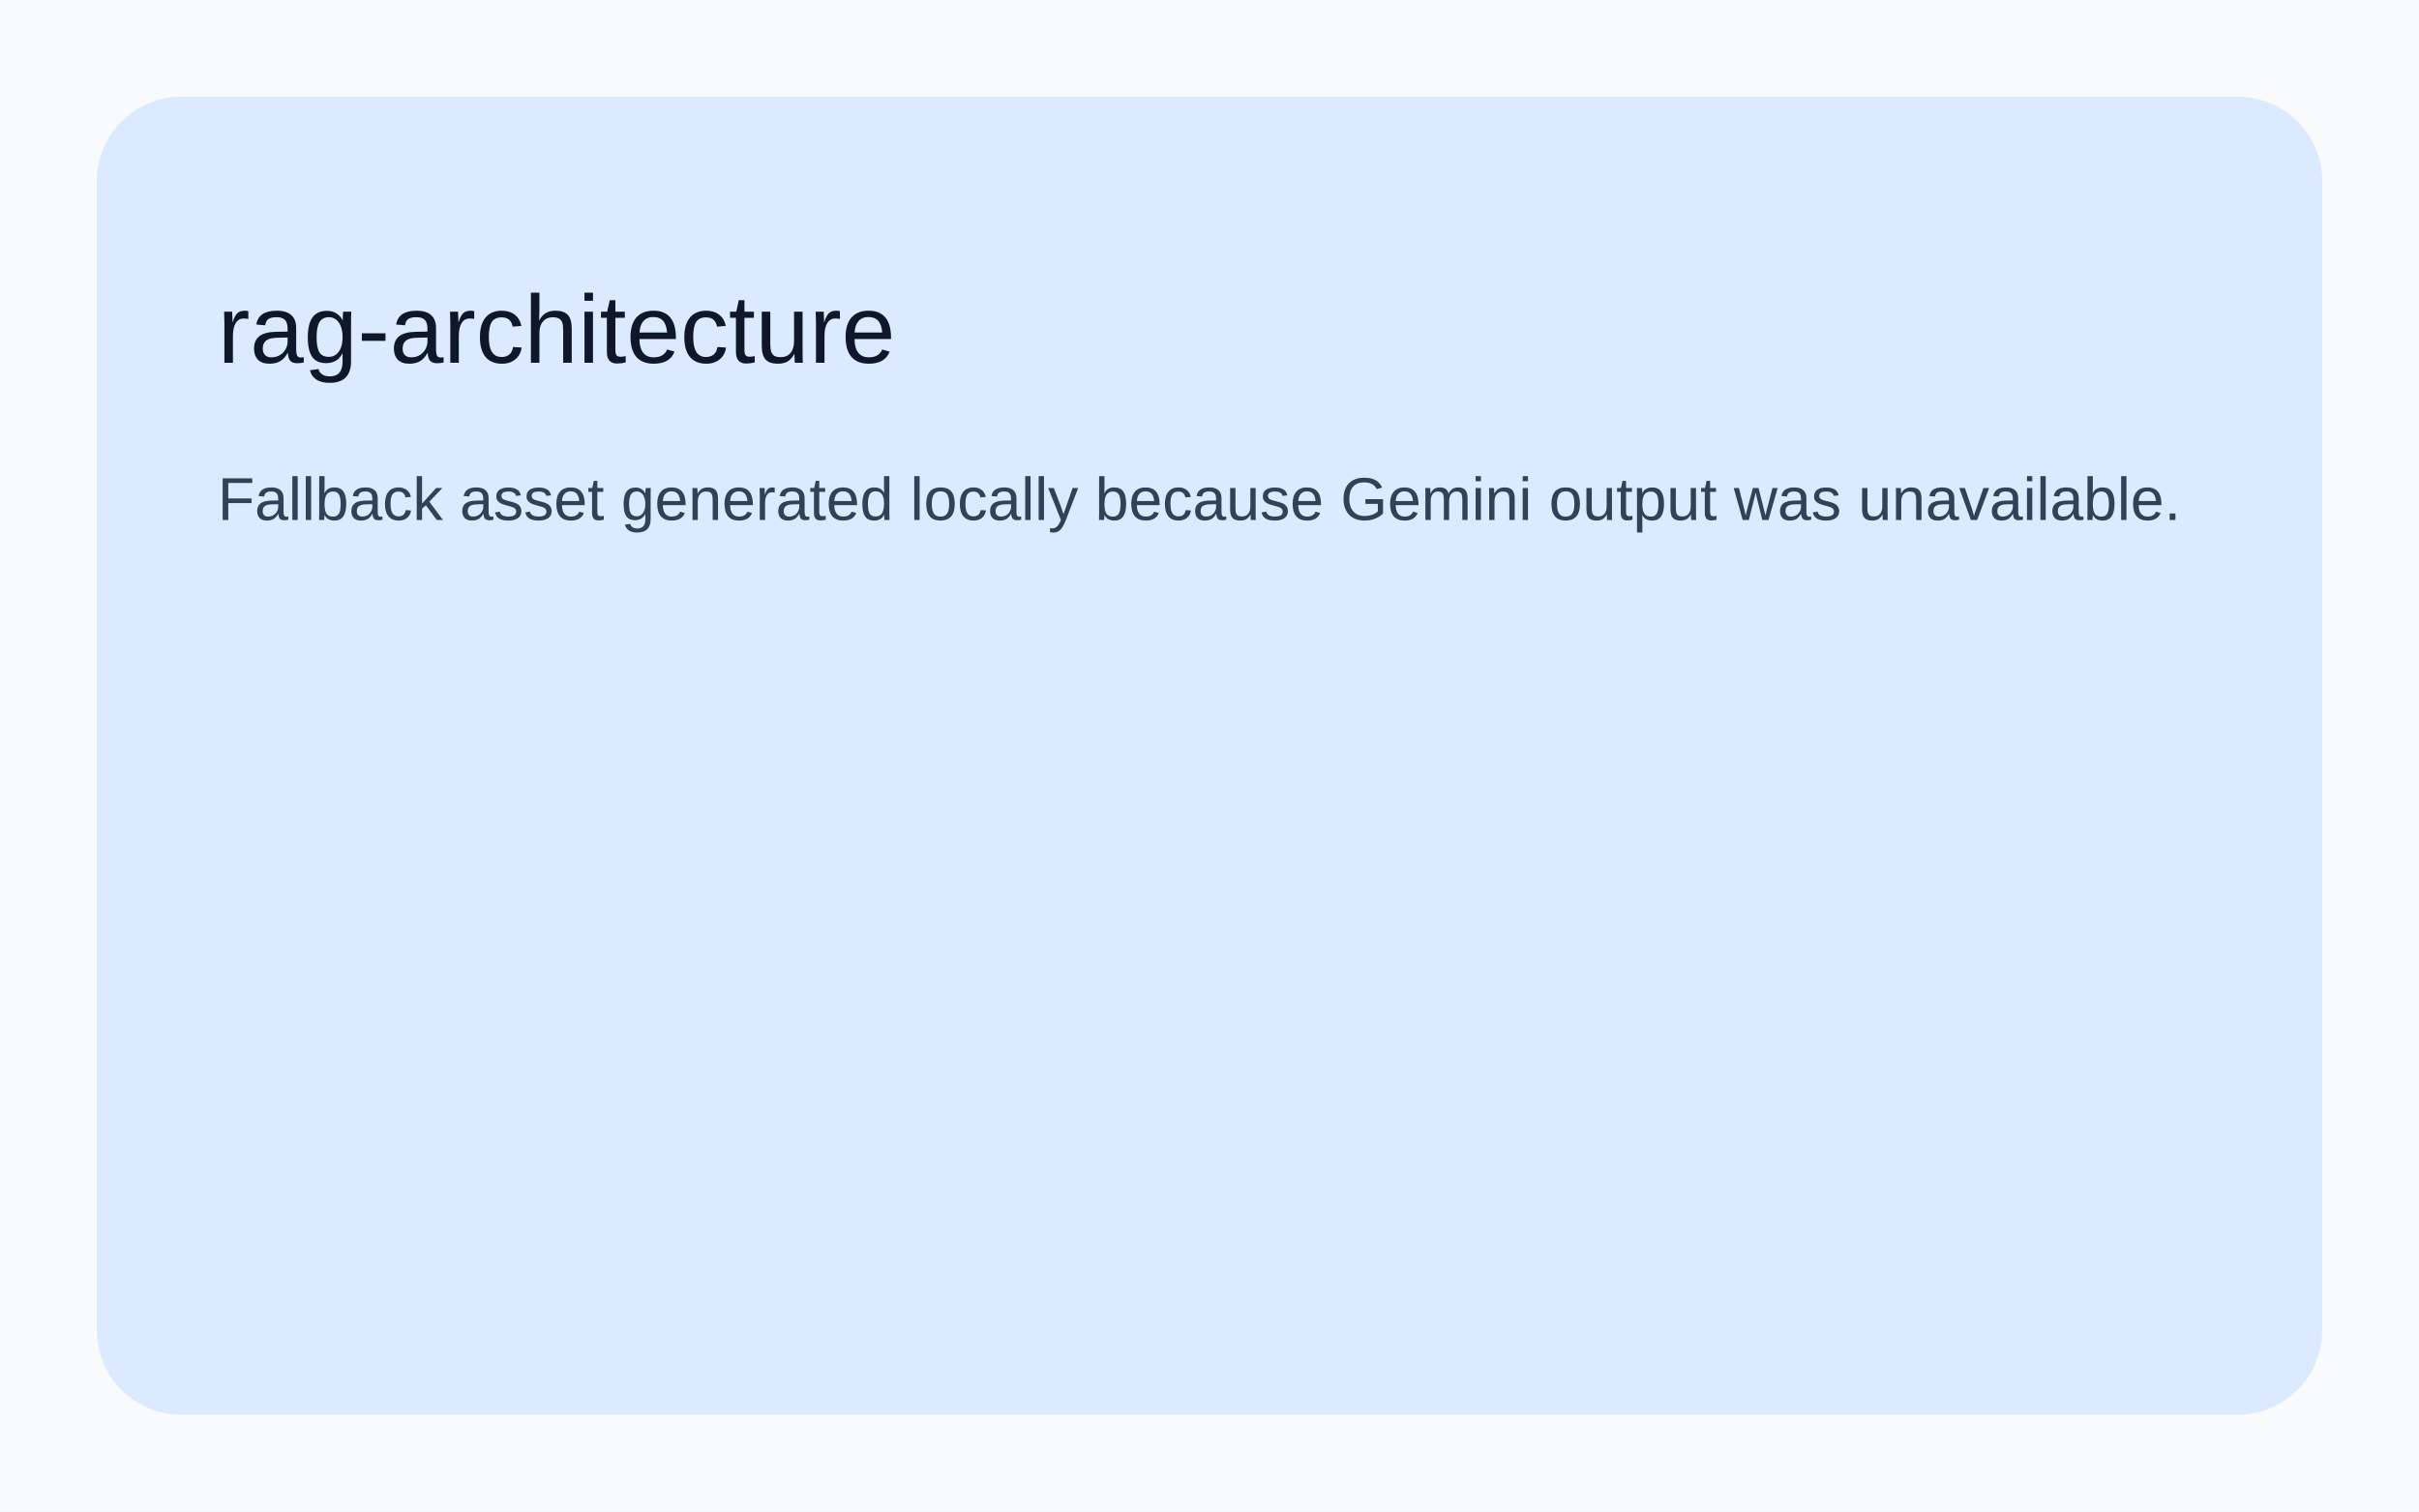
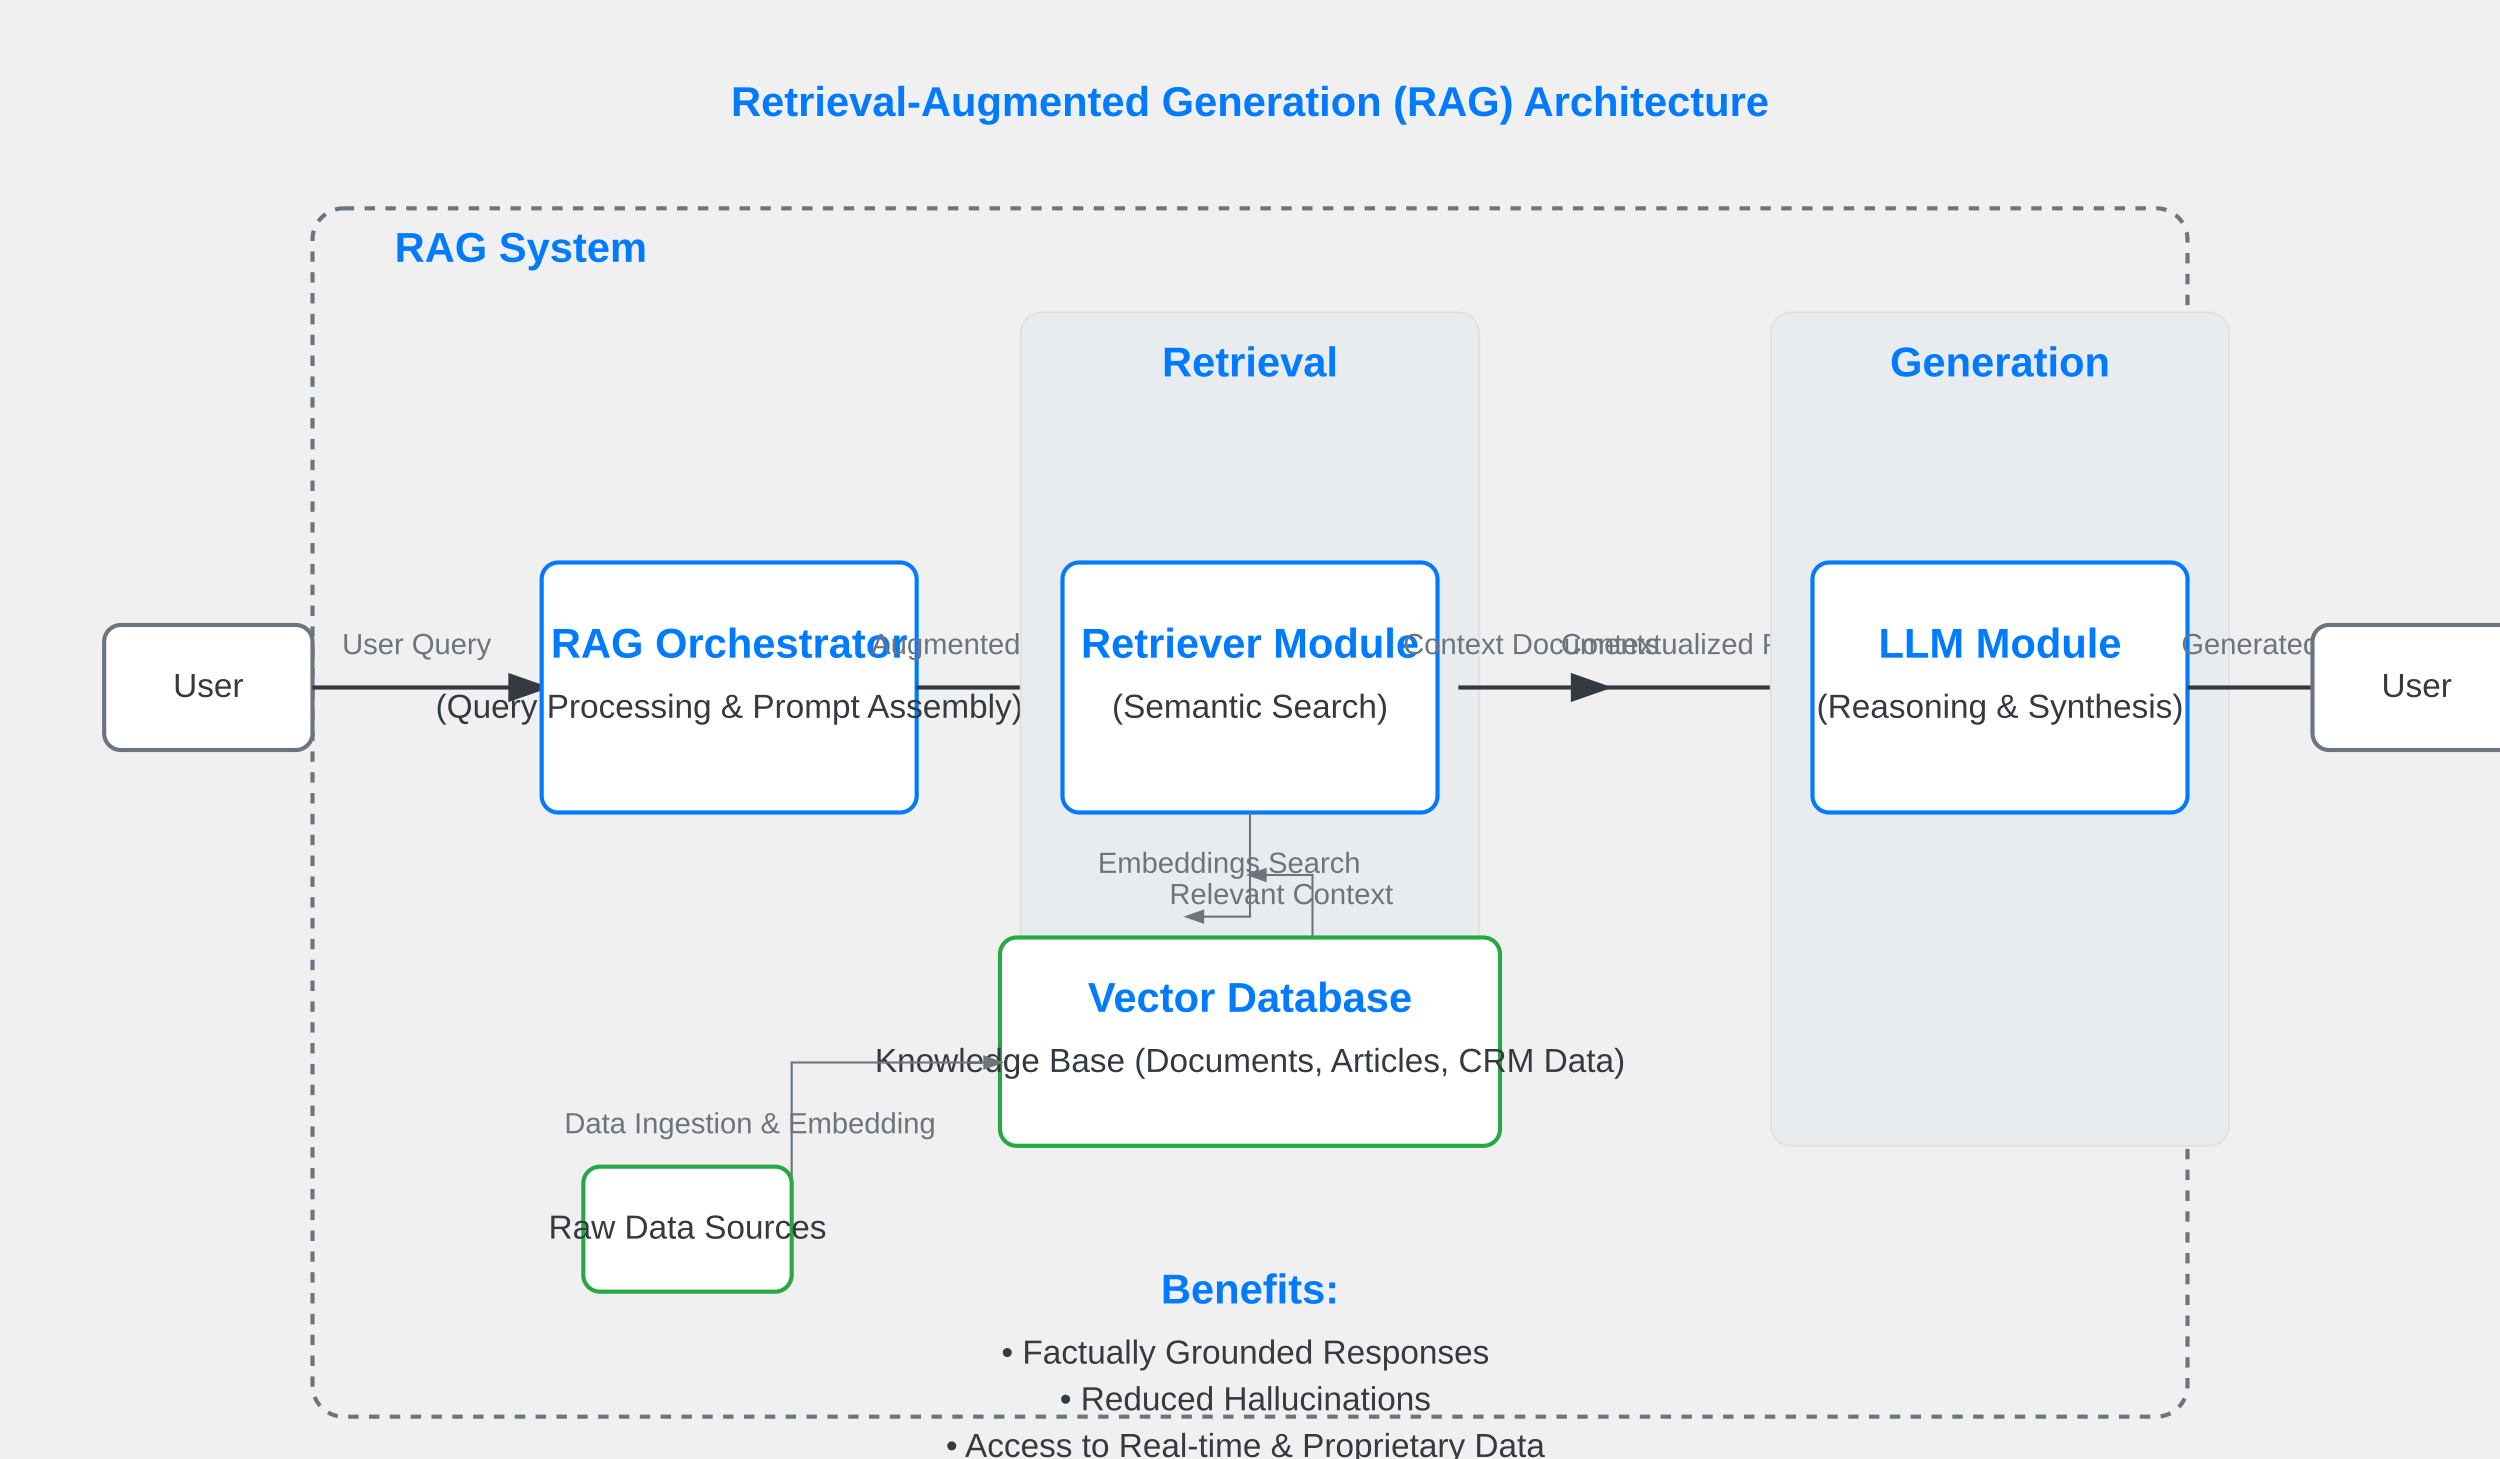
- <svg xmlns="http://www.w3.org/2000/svg" width="800" height="500" viewBox="0 0 800 500">
-   <rect width="800" height="500" fill="#f8fafc" />
-   <rect x="32" y="32" width="736" height="436" rx="28" fill="#dbeafe" />
-   <text x="72" y="120" font-family="Arial" font-size="32" fill="#0f172a">rag-architecture</text>
-   <text x="72" y="172" font-family="Arial" font-size="20" fill="#334155">Fallback asset generated locally because Gemini output was unavailable.</text>
+ <svg xmlns="http://www.w3.org/2000/svg" width="100%" height="700" viewBox="0 0 1200 700" font-family="Segoe UI, Arial, sans-serif">
+   <defs>
+     <marker id="arrowhead" markerWidth="10" markerHeight="7" refX="8" refY="3.5" orient="auto">
+       <polygon points="0 0, 10 3.5, 0 7" fill="#343a40" />
+     </marker>
+     <marker id="arrowhead-light" markerWidth="10" markerHeight="7" refX="8" refY="3.5" orient="auto">
+       <polygon points="0 0, 10 3.5, 0 7" fill="#6c757d" />
+     </marker>
+   </defs>
+   <style>
+     .stage-box {
+       fill: #e9ecef; /* Light gray background */
+       stroke: #dee2e6; /* Lighter border */
+       stroke-width: 1;
+       rx: 10; /* Rounded corners */
+       ry: 10;
+     }
+     .component-box {
+       fill: #ffffff; /* White background */
+       stroke: #007bff; /* Primary blue border */
+       stroke-width: 2;
+       rx: 8;
+       ry: 8;
+     }
+     .data-store-box {
+       fill: #ffffff;
+       stroke: #28a745; /* Green border for data */
+       stroke-width: 2;
+       rx: 8;
+       ry: 8;
+     }
+     .user-box {
+       fill: #ffffff;
+       stroke: #6c757d; /* Gray border for user */
+       stroke-width: 2;
+       rx: 8;
+       ry: 8;
+     }
+     .label-text {
+       font-size: 16px;
+       fill: #343a40; /* Dark text */
+       text-anchor: middle;
+       dominant-baseline: middle;
+     }
+     .stage-title {
+       font-size: 20px;
+       font-weight: bold;
+       fill: #007bff; /* Primary blue for stage titles */
+       text-anchor: middle;
+       dominant-baseline: middle;
+     }
+     .connection-text {
+       font-size: 14px;
+       fill: #6c757d; /* Gray text for connections */
+       text-anchor: middle;
+       dominant-baseline: middle;
+     }
+     .arrow-path {
+       stroke: #343a40; /* Dark gray for main arrows */
+       stroke-width: 2;
+       fill: none;
+       marker-end: url(#arrowhead);
+     }
+     .arrow-path-light {
+       stroke: #6c757d; /* Light gray for secondary arrows */
+       stroke-width: 1;
+       fill: none;
+       marker-end: url(#arrowhead-light);
+     }
+     .container-border {
+       stroke: #6c757d;
+       stroke-width: 2;
+       stroke-dasharray: 5 5; /* Dashed line */
+       fill: none;
+       rx: 15;
+       ry: 15;
+     }
+   </style>
+   <text x="600" y="50" class="stage-title" font-size="32px">Retrieval-Augmented Generation (RAG) Architecture</text>
+   <rect x="150" y="100" width="900" height="580" class="container-border" />
+   <text x="250" y="120" class="stage-title" text-anchor="start" font-size="24px" fill="#6c757d">RAG System</text>
+   <g>
+     <rect x="50" y="300" width="100" height="60" class="user-box" />
+     <text x="100" y="330" class="label-text">User</text>
+   </g>
+   <path d="M 150 330 H 260" class="arrow-path" />
+   <text x="200" y="310" class="connection-text">User Query</text>
+   <g>
+     <rect x="260" y="270" width="180" height="120" class="component-box" />
+     <text x="350" y="310" class="stage-title" font-size="18px" fill="#007bff">RAG Orchestrator</text>
+     <text x="350" y="340" class="label-text" font-size="14px">(Query Processing &amp; Prompt Assembly)</text>
+   </g>
+   <path d="M 440 330 H 510" class="arrow-path" />
+   <text x="475" y="310" class="connection-text">Augmented Query</text>
+   <rect x="490" y="150" width="220" height="400" class="stage-box" />
+   <text x="600" y="175" class="stage-title">Retrieval</text>
+   <g>
+     <rect x="510" y="270" width="180" height="120" class="component-box" />
+     <text x="600" y="310" class="stage-title" font-size="18px" fill="#007bff">Retriever Module</text>
+     <text x="600" y="340" class="label-text" font-size="14px">(Semantic Search)</text>
+   </g>
+   <path d="M 600 390 V 440 H 570" class="arrow-path-light" />
+   <text x="590" y="415" class="connection-text" text-anchor="end">Embeddings Search</text>
+   <g>
+     <rect x="480" y="450" width="240" height="100" class="data-store-box" />
+     <text x="600" y="480" class="stage-title" font-size="18px" fill="#28a745">Vector Database</text>
+     <text x="600" y="510" class="label-text" font-size="14px">Knowledge Base (Documents, Articles, CRM Data)</text>
+   </g>
+   <path d="M 630 450 V 420 H 600" class="arrow-path-light" />
+   <text x="615" y="430" class="connection-text" text-anchor="start">Relevant Context</text>
+   <path d="M 380 570 V 510 H 480" class="arrow-path-light" />
+   <text x="360" y="540" class="connection-text" text-anchor="end">Data Ingestion &amp; Embedding</text>
+   <g>
+     <rect x="280" y="560" width="100" height="60" class="data-store-box" />
+     <text x="330" y="590" class="label-text">Raw Data Sources</text>
+   </g>
+   <path d="M 700 330 H 770" class="arrow-path" />
+   <text x="735" y="310" class="connection-text">Context Documents</text>
+   <path d="M 770 330 H 870" class="arrow-path" />
+   <text x="820" y="310" class="connection-text">Contextualized Prompt</text>
+   <rect x="850" y="150" width="220" height="400" class="stage-box" />
+   <text x="960" y="175" class="stage-title">Generation</text>
+   <g>
+     <rect x="870" y="270" width="180" height="120" class="component-box" />
+     <text x="960" y="310" class="stage-title" font-size="18px" fill="#007bff">LLM Module</text>
+     <text x="960" y="340" class="label-text" font-size="14px">(Reasoning &amp; Synthesis)</text>
+   </g>
+   <path d="M 1050 330 H 1160" class="arrow-path" />
+   <text x="1105" y="310" class="connection-text">Generated Answer</text>
+   <g>
+     <rect x="1110" y="300" width="100" height="60" class="user-box" />
+     <text x="1160" y="330" class="label-text">User</text>
+   </g>
+   <text x="600" y="620" class="stage-title" font-size="24px" fill="#343a40">Benefits:</text>
+   <text x="600" y="650" class="label-text" font-size="18px" fill="#343a40">
+     <tspan x="600" dy="0em">•  Factually Grounded Responses</tspan>
+     <tspan x="600" dy="1.4em">•  Reduced Hallucinations</tspan>
+     <tspan x="600" dy="1.4em">•  Access to Real-time &amp; Proprietary Data</tspan>
+     <tspan x="600" dy="1.4em">•  Improved Answer Accuracy &amp; Relevance</tspan>
+   </text>
</svg>
